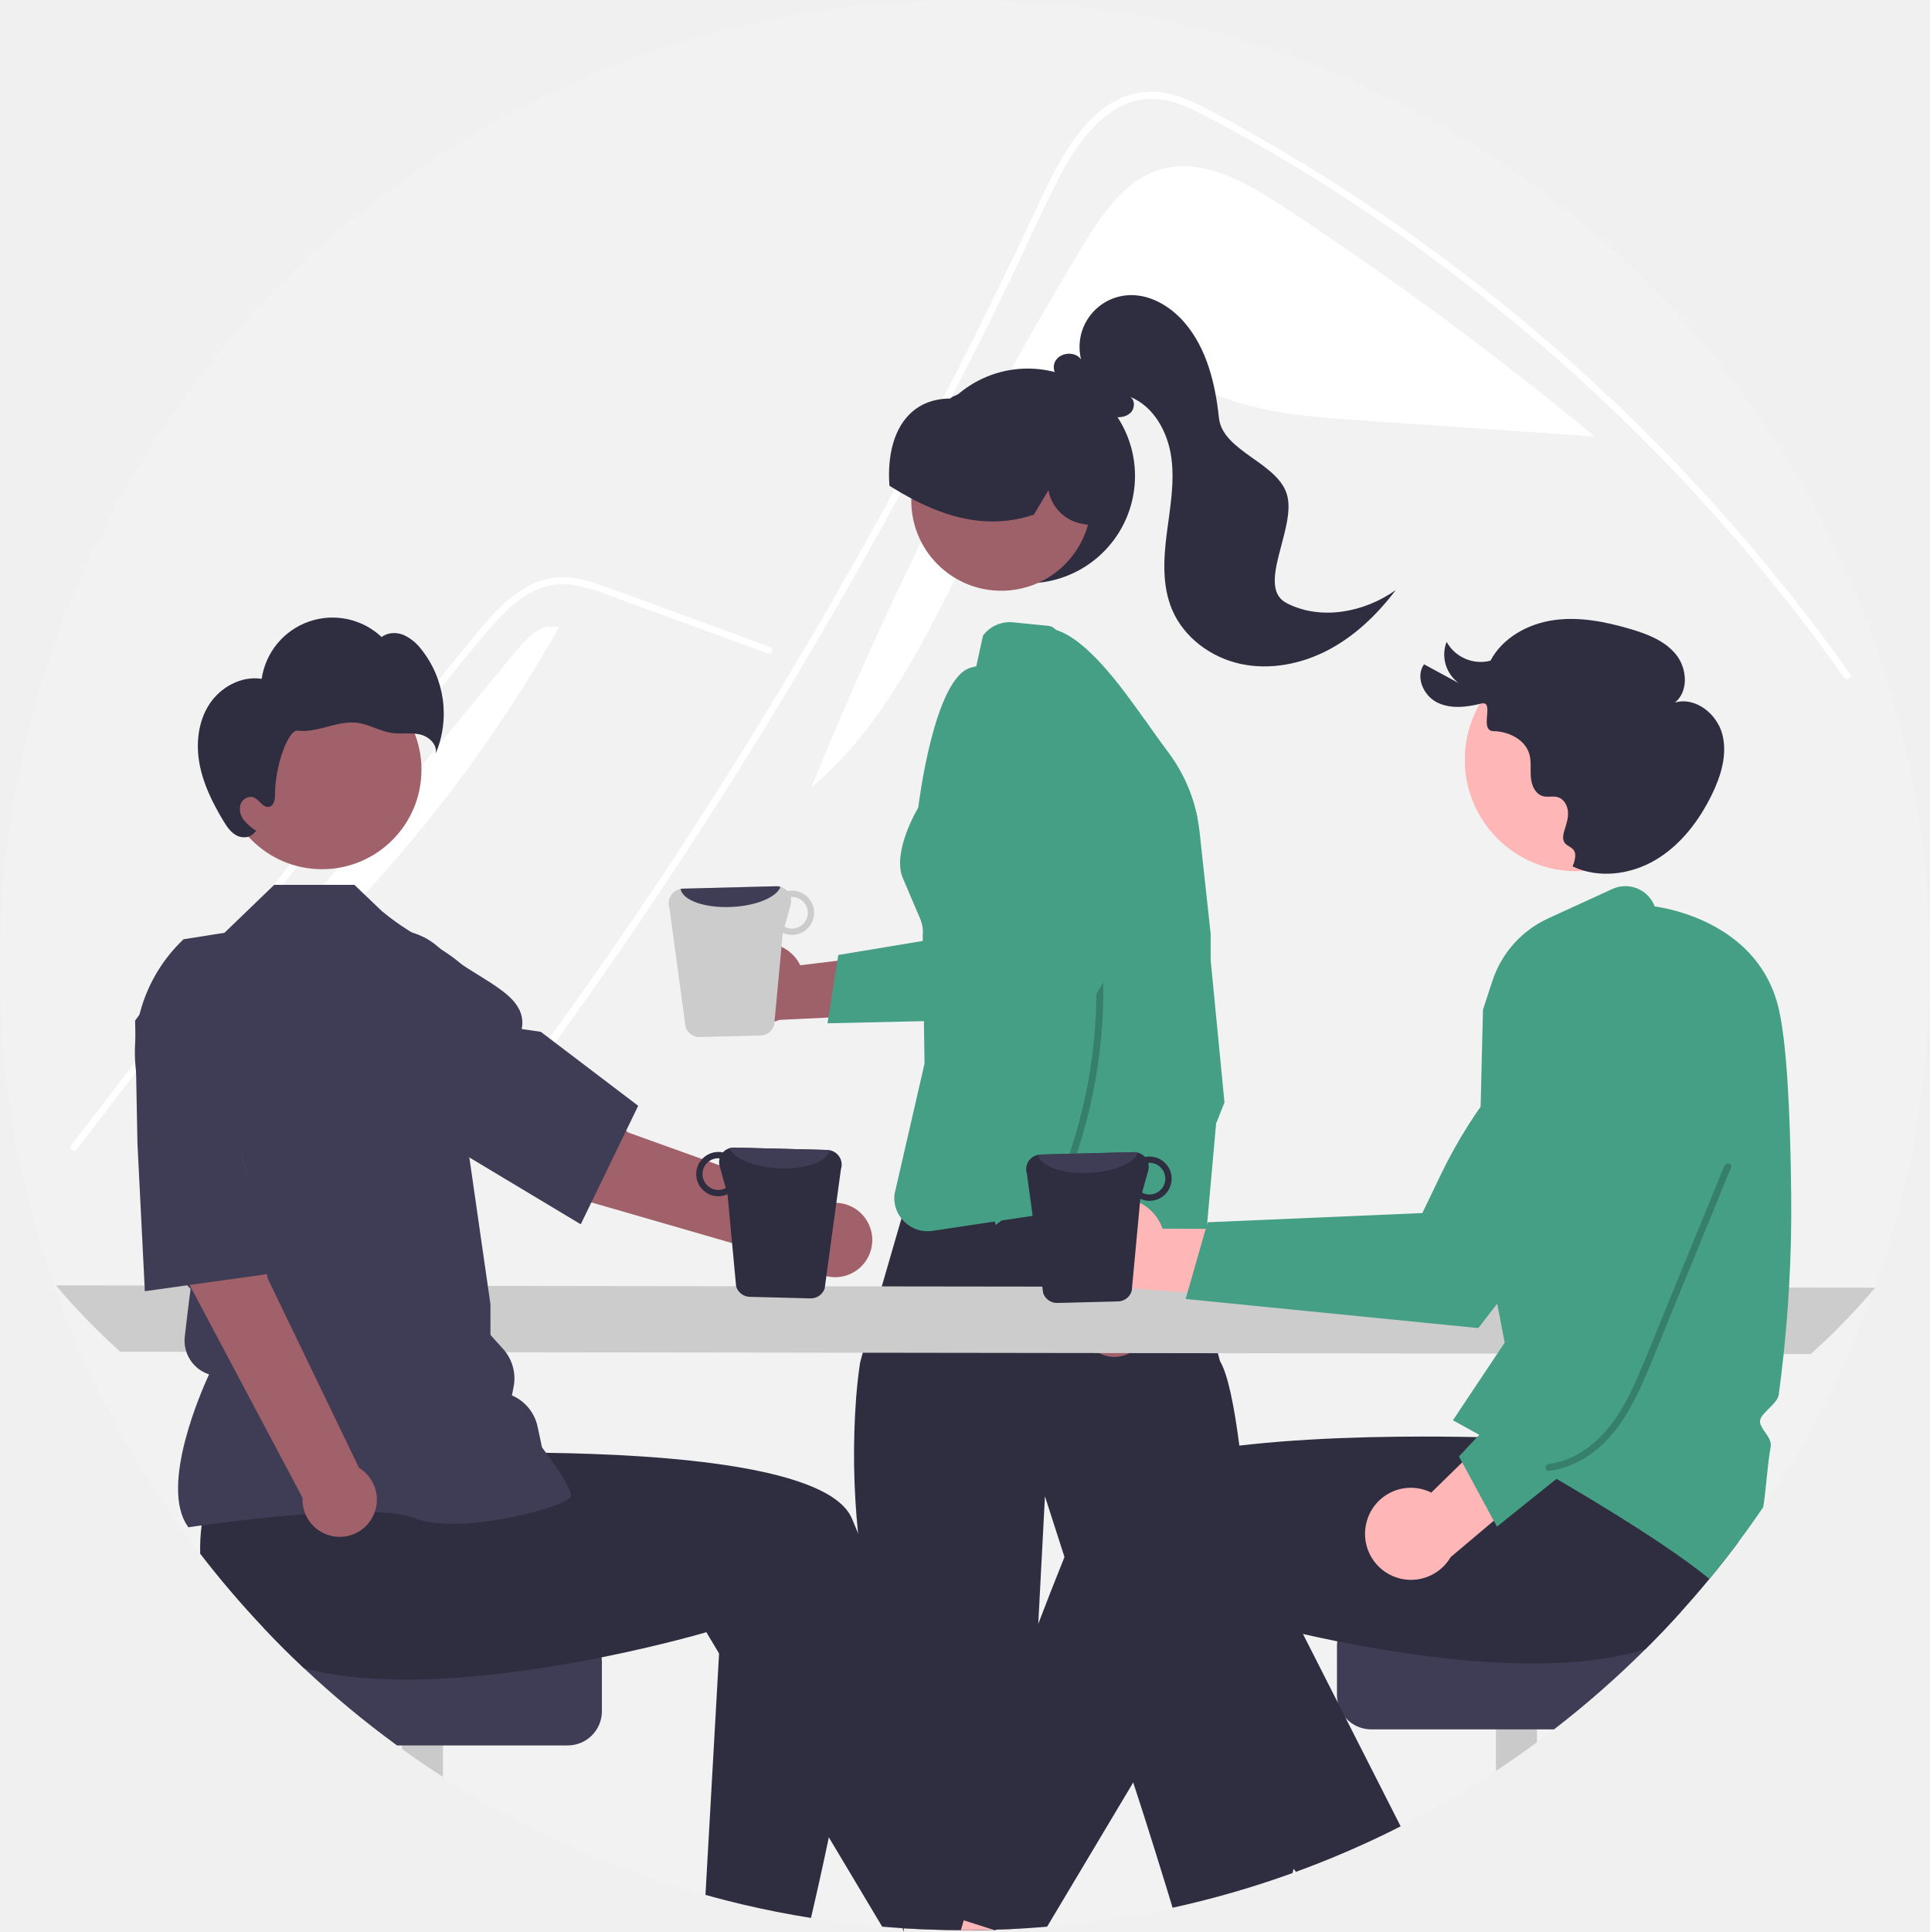
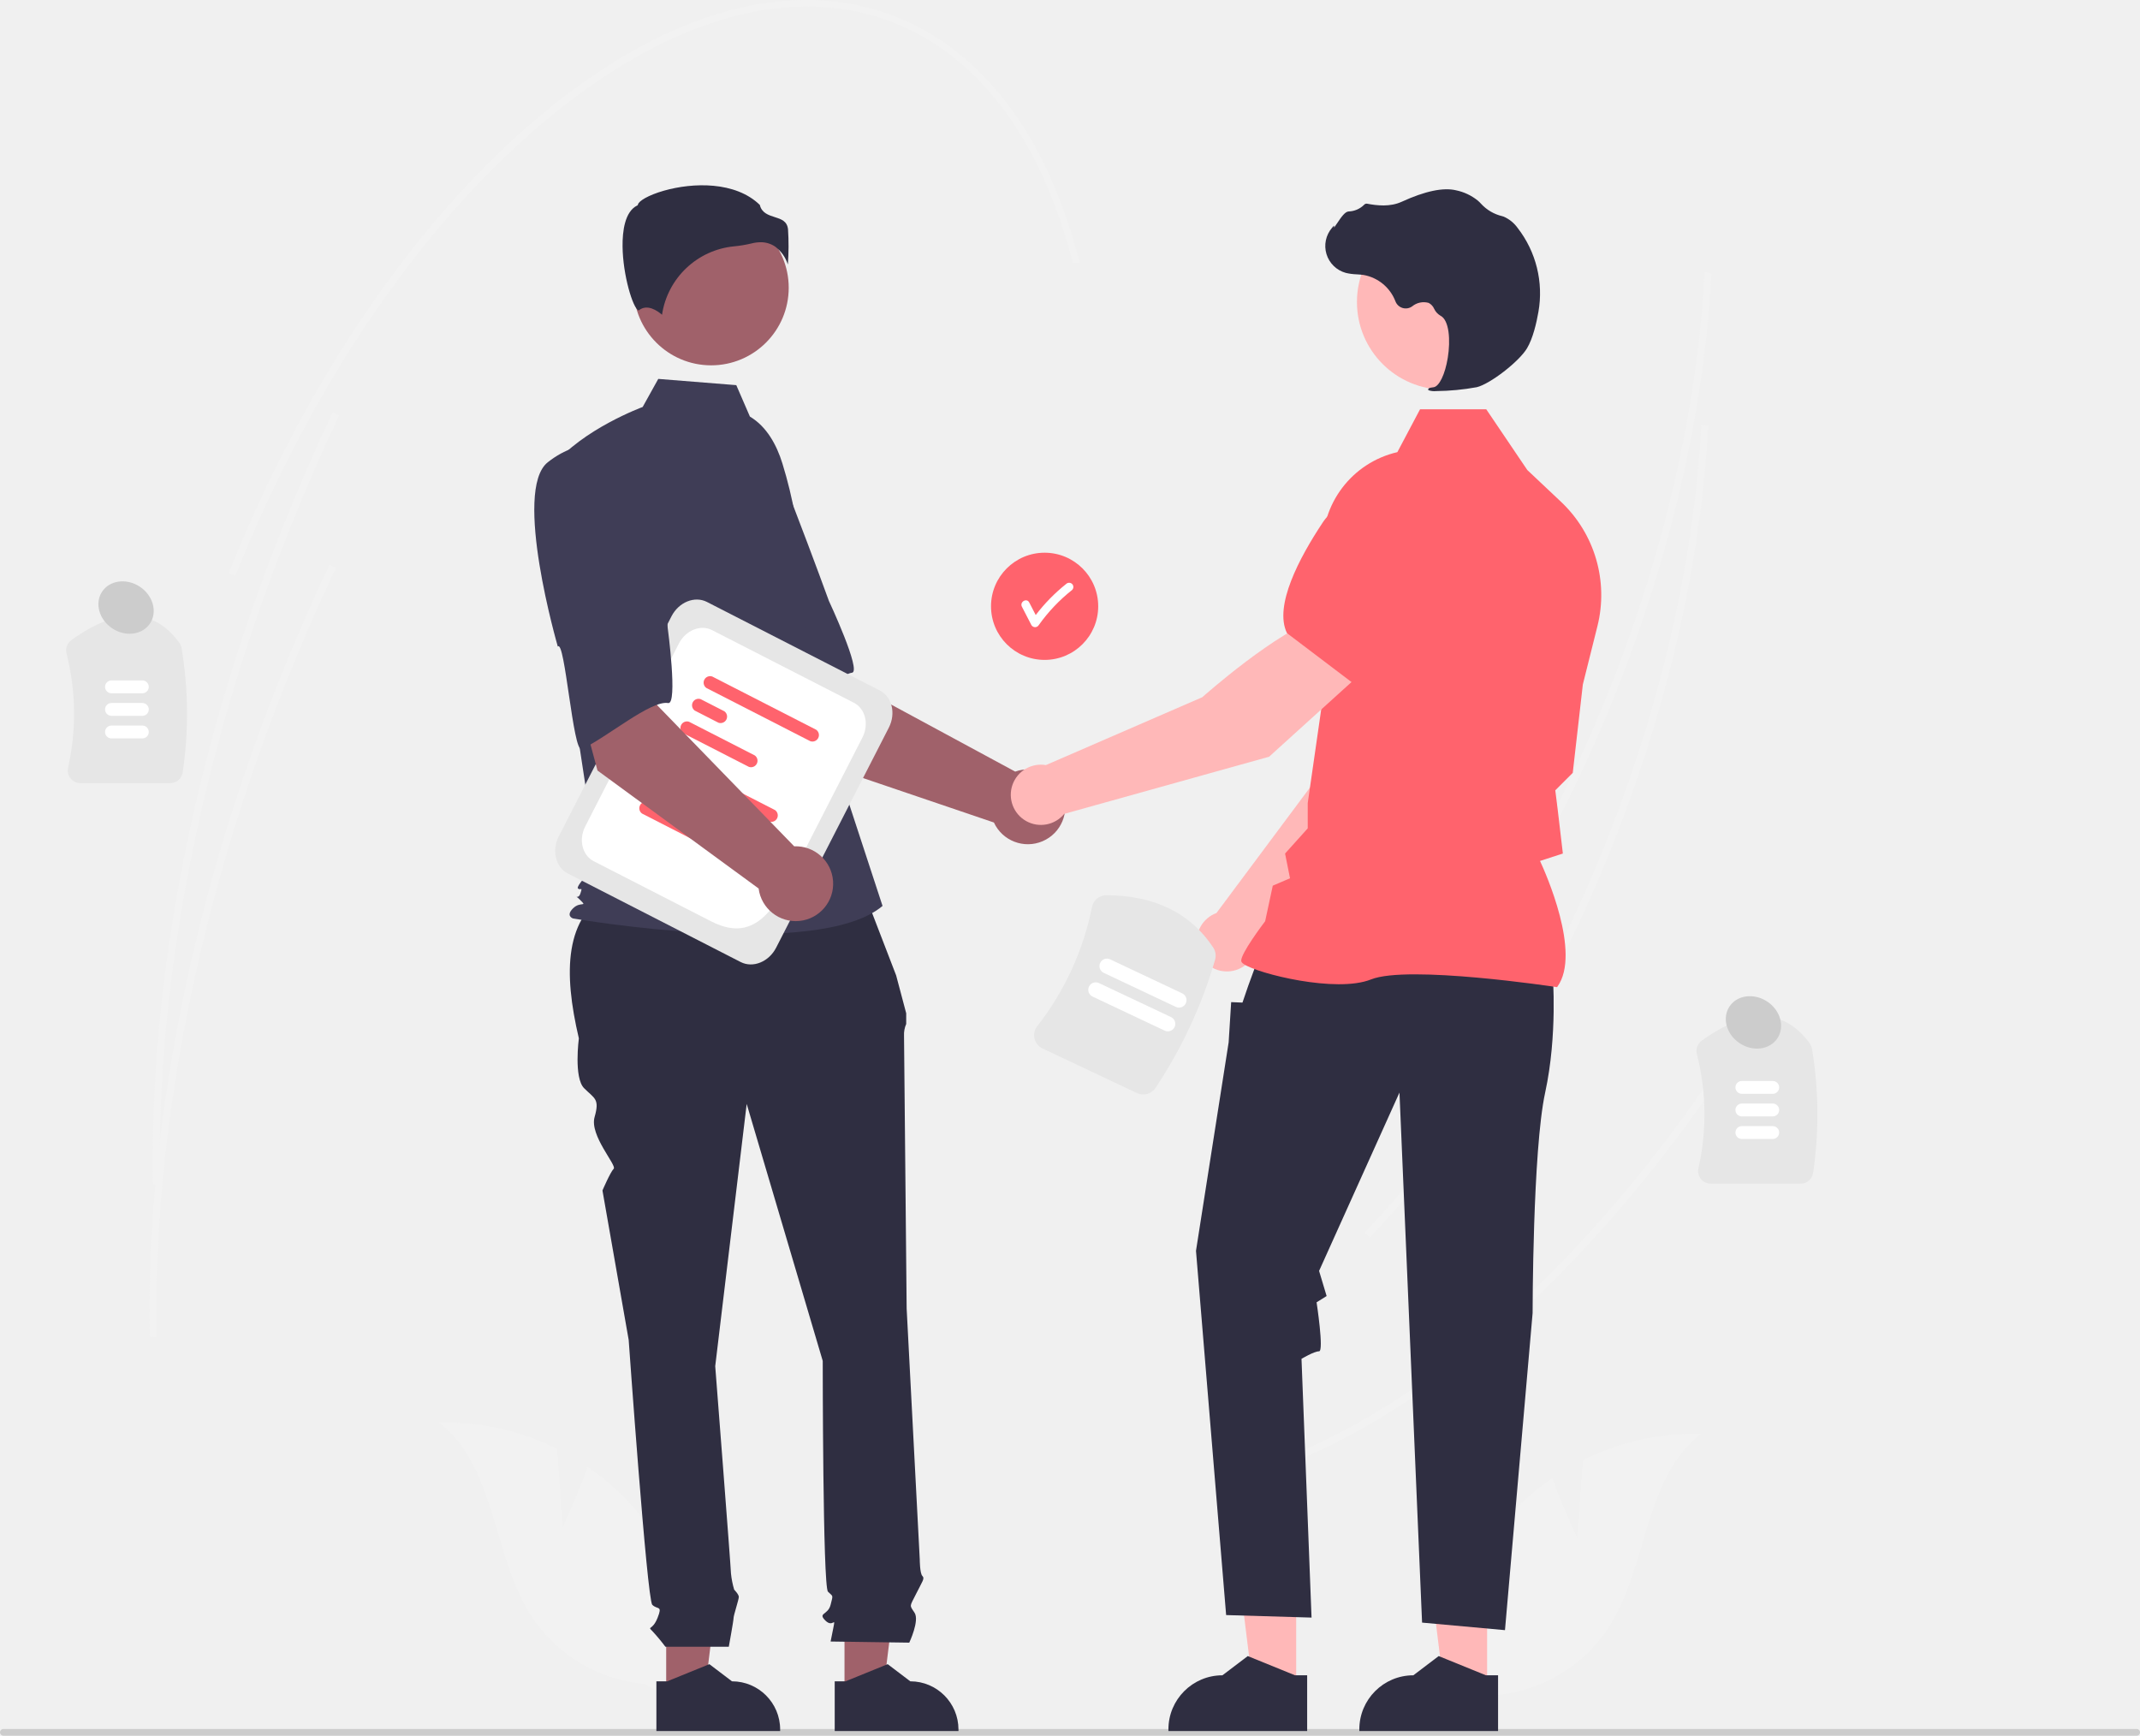
- <svg xmlns="http://www.w3.org/2000/svg" data-name="Layer 1" width="842" height="842.8" viewBox="0 0 842 842.8">
-   <path d="M1021,449.6a420.098,420.098,0,0,1-24.1,140.73c-.07.21-.14.4-.22.61v.01a419.102,419.102,0,0,1-48.3,95.08q-5.22,7.71-10.81,15.17-6.15,8.25-12.69,16.17-6.03,7.305-12.38,14.33-7.545,8.37-15.54,16.31a421.17,421.17,0,0,1-39.88,35q-3.69,2.865-7.46,5.63-8.775,6.48-17.9,12.5A417.418,417.418,0,0,1,790.15,825.3c-2.47,1.26-4.96,2.5-7.46,3.7q-14.505,7.005-29.6,12.89c-2.87,1.13-5.75,2.22-8.66,3.27-.49.19-.98.37-1.48.54a418.308,418.308,0,0,1-107.06,23.38q-3.81.345-7.63.58-4.05.285-8.11.46c-2.14.11-4.27.19-6.42.25-.44.02-.89.04-1.33.04q-4.335.135-8.7.17c-1.23.01-2.46.02-3.7.02-.58,0-1.16,0-1.74-.01q-12.585-.045-24.98-.82c-.17-.01-.34-.03-.51-.03-2.96-.2-5.91-.41-8.85-.67q-15.705-1.32-31.07-3.8-3.54-.555-7.06-1.2-15.285-2.7-30.17-6.51-4.425-1.125-8.8-2.35a418.627,418.627,0,0,1-114.54-51.46q-9.12-5.865-17.9-12.2c-.72-.5-1.43-1.02-2.14-1.54a422.135,422.135,0,0,1-40.59-33.67q-9.105-8.55-17.68-17.64A419.389,419.389,0,0,1,179,449.6c0-232.51,188.49-421,421-421S1021,217.09,1021,449.6Z" transform="translate(-179 -28.60001)" fill="#f2f2f2" />
-   <path d="M651.36,135.928c8.429-13.941,18.418-28.827,34.061-33.379,18.115-5.272,36.724,5.201,52.509,15.535a1530.116,1530.116,0,0,1,136.171,100.329l-.048.541q-50.806-3.504-101.613-7.007c-24.472-1.688-49.784-3.608-71.411-15.185-8.206-4.393-16.206-10.261-25.505-10.67-11.553-.508-21.627,7.561-29.544,15.991-46.83,49.867-60.381,126.126-112.919,169.938A1667.327,1667.327,0,0,1,651.36,135.928Z" transform="translate(-179 -28.60001)" fill="#fff" />
-   <path d="M363.505,558.892c5.179-6.539,7.295-8.071,12.403-14.67q62.39-80.692,117.283-166.835Q530.476,318.882,564.064,258.13q15.99-28.882,31.104-58.218Q606.896,177.166,618.1,154.148c2.136-4.383,4.212-8.786,6.277-13.199,4.867-10.378,9.643-20.806,14.771-31.044,5.844-11.668,12.957-23.9,23.688-31.739a32.319,32.319,0,0,1,16.837-6.479c8.736-.564,16.796,3.043,24.373,6.983,55.437,28.907,107.337,65.15,154.28,106.39A803.198,803.198,0,0,1,983.67,324.197c1.108,1.582,3.728.071,2.609-1.521q-6.605-9.34-13.471-18.479A805.459,805.459,0,0,0,842.276,167.418a810.7,810.7,0,0,0-75.659-55.548Q746.561,98.872,725.75,87.094c-6.993-3.96-14.016-7.869-21.159-11.537-7.003-3.597-14.439-6.831-22.439-6.952-27.225-.423-41.321,30.409-51.004,51.155q-4.564,9.794-9.239,19.527Q604.241,176.239,585.213,212.517q-11.743,22.398-24.001,44.535-38.147,68.933-81.09,135.076c-37.925,58.409-75.548,110.007-118.753,164.628C360.18,558.268,362.306,560.424,363.505,558.892Z" transform="translate(-179 -28.60001)" fill="#fff" />
-   <path d="M514.185,313.716,473.623,298.88l-20.139-7.366c-6.559-2.399-13.102-5.13-19.883-6.848-5.995-1.519-12.086-1.767-17.996.229a41.477,41.477,0,0,0-14.037,8.701,113.91,113.91,0,0,0-11.513,12.295c-4.385,5.269-8.705,10.594-13.044,15.901q-26.863,32.853-53.376,65.991-26.512,33.138-52.669,66.557-26.221,33.501-52.081,67.282-3.168,4.138-6.33,8.281c-1.165,1.526-3.791.022-2.61-1.526q26.051-34.121,52.465-67.962,26.479-33.922,53.324-67.557,26.845-33.634,54.052-66.976,6.778-8.307,13.579-16.595c3.824-4.661,7.606-9.372,11.8-13.71,7.7-7.963,17.319-15,28.834-15.191,6.77-.112,13.322,2.036,19.612,4.312,6.781,2.453,13.546,4.952,20.318,7.429L504.777,307.066l10.211,3.735c1.812.663,1.029,3.585-.804,2.915Z" transform="translate(-179 -28.60001)" fill="#fff" />
-   <path d="M403.096,313.864c3.993-4.86,8.31-9.949,14.282-11.923l5.576.22A632.461,632.461,0,0,1,254.498,494.745Q328.797,404.305,403.096,313.864Z" transform="translate(-179 -28.60001)" fill="#fff" />
-   <path d="M674.243,236.212A46.82,46.82,0,1,1,593.713,203.738q.112-.112.225-.225c.375-.393.749-.787,1.142-1.161a.018.018,0,0,0,.019-.019c.487-.449.974-.899,1.48-1.33a46.807,46.807,0,0,1,77.664,35.208Z" transform="translate(-179 -28.60001)" fill="#2f2e41" />
-   <circle cx="615.888" cy="247.045" r="39.26" transform="translate(-173.2978 479.2563) rotate(-45)" fill="#9e616a" />
-   <path d="M643.94,209.29a44.272,44.272,0,0,0-46.23-8.96q-.345.135-.69.3c-.01,0-.01.01-.02.01-.75.31-1.51.63-2.24.98l-.45.22v.06c-.08.06-.17.13-.26.19a1.535,1.535,0,0,1-.65.36c-7.55.1-13.7,2.66-18.26,7.61-6.09,6.6-8.95,17.27-8.07,30.05l.02.39.34.22c3.22,2.01,6.27,3.78,9.21,5.33,1.74.93,3.43,1.78,5.11,2.56.2.09.4.19.6.28,17,7.85,32.55,9.27,47.49,4.3l.28-.09,6.35-10.64a18.136,18.136,0,0,0,14.6,14.63l2.64.47,3.87.68.16-.73C661.58,240.21,656.03,220.84,643.94,209.29Z" transform="translate(-179 -28.60001)" fill="#2f2e41" />
-   <path d="M740.387,291.691c-13.36-6.896,3.822-31.923.37-46.556-3.453-14.633-28.317-19.339-29.901-34.291S705.546,180.472,695.68,169.127c-6.304-7.249-15.594-12.601-25.158-11.693a22.621,22.621,0,0,0-19.825,27.932c-2.723-3.858-9.77-3.022-11.515,1.367-1.551,3.902,1.875,8.628,5.907,8.973,5.276,6.515,11.317,13.43,19.582,14.744,2.663.423,5.655.113,7.6-1.754s2.096-5.601-.211-6.996c10.387,4.126,16.476,15.356,18.018,26.426,1.541,11.07-.591,22.27-1.996,33.357s-2.01,22.751,2.337,33.048c5.136,12.165,16.962,20.884,29.868,23.68s26.65.063,38.332-6.094C770.3,305.96,780.042,296.56,788,286.022,774.292,295.756,755.327,299.403,740.387,291.691Z" transform="translate(-179 -28.60001)" fill="#2f2e41" />
-   <polygon points="409.593 428.003 382.475 613.181 530.504 602.024 486.197 419.853 409.593 428.003" fill="#ffb8b8" />
-   <path d="M743.45,843.81a17.824,17.824,0,0,1-.5,1.89,414.801,414.801,0,0,1-52.3,15.11c-3.74-12.3-10.91-35.59-17.19-54.64-5.13-15.55-9.66-28.27-11.24-29.86-4.39-4.37,0-10.2,0-10.2l-18.75-58.29-8.52-26.48-2.92,55.63-4.24,80.58-.12,2.26s-5.84,17.49-2.92,20.41-2.92,14.59-2.92,14.59l-1.68,15.31c-2.14.11-4.27.19-6.42.25L613,870.6l-.6-.19q-4.335.135-8.7.17c-1.23.01-2.46.02-3.7.02-.58,0-1.16,0-1.74-.01q-12.585-.045-24.98-.82l-5.13-41.75-5.3-43.14s5.83-11.65,0-17.48c-3.51-3.51-1.75-8.61.22-12.11-1.22-5.41-2.89-13.73-5.14-26.05-.08-.41-.15-.83-.23-1.25q-1.065-5.865-1.91-11.5c-1-6.61-1.78-12.96-2.38-19.04a334.226,334.226,0,0,1-.84-59.27c.56-7.02,1.26-12.16,1.72-15.13.04-.28.47-1.85,1.17-4.33,1.1-3.97,2.91-10.27,4.94-17.32,1.08-3.74,2.22-7.69,3.35-11.62,1.97-6.81,3.93-13.56,5.51-19.02v-.03c1.39-4.79,2.5-8.57,3.08-10.55.28-.97.43-1.5.43-1.5s.31-.07.9-.2c1.83-.42,6.35-1.43,12.61-2.78,6.53-1.38,14.94-3.13,24.18-4.91,7.91-1.52,16.43-3.07,24.9-4.46,3.04-.49,6.08-.97,9.08-1.42,18.53-2.76,35.54-4.33,43.6-2.54a15.016,15.016,0,0,1,1.65.45,8.207,8.207,0,0,1,1.57.71c.25.15,2.67,9.59,5.76,21.89.03.12.06.25.09.37.93,3.72,1.92,7.68,2.93,11.73,1.03,4.13,2.07,8.34,3.09,12.44,3.03,12.18,5.83,23.45,7.27,28.97.55,2.14.91,3.41.99,3.55,3.38,5.63,6.14,19.43,8.38,36.74,2,15.45,3.59,33.7,4.82,51.43.61,8.77,1.13,17.42,1.57,25.54,1.49,27.32,2.09,48.65,2.09,48.65s2.23,17.78,6.66,26.17a12.757,12.757,0,0,0,2.07,2.97c2.95,2.95,3.29,5.51,2.9,7.33a6.057,6.057,0,0,1-1.04,2.38,3.943,3.943,0,0,1-.39.49,11.349,11.349,0,0,0,2.92,10.2C744.2,837.23,743.97,841.31,743.45,843.81Z" transform="translate(-179 -28.60001)" fill="#2f2e41" />
-   <path d="M694.96,397.21q-.255-1.89-.54-3.81c-.11-.82-.24-1.64-.36-2.45-1.27-8.18,4.02-15.18-2.83-20.84a14.54,14.54,0,0,1-3.83-4.78l-1.57-3.16-2.89-5.86-6.32-12.74-1.09-2.19a14.04,14.04,0,0,0-1.06-1.79,14.447,14.447,0,0,0-4.51-4.22l-15.7-9.36a14.488,14.488,0,0,1-5.62-6.09l-.39-.8c-1.73-3.55-4.83-12.04-8.5-15.73l-.01-.01a5.38,5.38,0,0,0-3.08-1.75L621.03,300.08a14.494,14.494,0,0,0-13.11,5.79l-.43,1.95-2.51,11.43-.14.03c-.74.17-1.48.34-2.21.55-16.21,4.43-22.97,61.1-22.97,61.1s-11.35,18.73-6.89,30.32l7.96,18.69a2.253,2.253,0,0,1,.14.44,14.39,14.39,0,0,1,.74,6.35l.01.73.02,1.61.06,4.13.19,13.7.24,17.15.21,14.61.07,3.89L569.3,549.6a14.351,14.351,0,0,0,3.03,10.57l.01.01a13.429,13.429,0,0,0,.92,1.06l.01.01c.31.32.63.61.96.9a14.382,14.382,0,0,0,11.66,3.39l1.75-.27h.01l25.4-3.81h.02l2.94-.44h.02l28.43-4.27h.02l4.87-.74c.39-.05.77-.1,1.16-.13l26.03-1.79a14.668,14.668,0,0,0,1.78-.23h.01a14.54,14.54,0,0,0,10.47-8.37,12.885,12.885,0,0,0,.89-2.67,15.044,15.044,0,0,0,.37-3.03l.29-24.52.99-79.24a14.264,14.264,0,0,1,2.18-7.47C697.13,422.8,696.72,410.46,694.96,397.21Z" transform="translate(-179 -28.60001)" fill="#449f85" />
-   <path d="M651.317,608.843a14.049,14.049,0,0,1,13.786-16.553l16.24-47.209,15.834,20.551-17.849,41.68a14.125,14.125,0,0,1-28.011,1.531Z" transform="translate(-179 -28.60001)" fill="#9e616a" />
-   <path d="M713.28,509.52l-3.65,9.2-5.1,56.91a16.048,16.048,0,0,0-4.49,1.89,15.759,15.759,0,0,0-6.65,18.42l1.5,4.5-11.15-3.43-18.33-5.63L643.8,584.74,647.46,572.87a17.617,17.617,0,0,0-2.98-16.12,17.439,17.439,0,0,0-1.41-1.59l1.37-10.25.81-6.09-9.89,7.51-19.34,14.69h-.01l-2.56,1.95s-.14-.52-.4-1.51c-.49-1.91-1.41-5.57-2.59-10.67a648.089,648.089,0,0,1-12.89-77.09c-.6-5.84-1.12-11.82-1.54-17.89-.43-6.25-.75-12.59-.92-18.97-1.44-51.93,6.54-106.37,39.89-134.21a15.911,15.911,0,0,1,4.75.76c13.5,4.15,28.31,24.43,38.55,38.94,2.42,3.43,4.58,6.53,6.41,9.02l4.43,6.03a70.566,70.566,0,0,1,12.27,27.71q.645,3.18,1.01,6.44l4.84,44.52v11.47Z" transform="translate(-179 -28.60001)" fill="#449f85" />
-   <path d="M203.39,589.327a289.005,289.005,0,0,0,28.12,28.95l737.58,1a289.004,289.004,0,0,0,28.12-28.95Z" transform="translate(-179 -28.60001)" fill="#ccc" />
-   <path d="M603.7,870.58c-1.23.01-2.46.02-3.7.02-.58,0-1.16,0-1.74-.01q-12.585-.045-24.98-.82l.2,1.63-.71-1.66-15.85-36.9,11.23-4.82,20.6-8.85L595,840.66l5.98,20.58,1.78,6.1Z" transform="translate(-179 -28.60001)" fill="#ffb6b6" />
-   <path d="M530.27,827.74l-4.48,36.33q-15.285-2.7-30.17-6.51V827.75Z" transform="translate(-179 -28.60001)" fill="#ffb6b6" />
-   <path d="M372.28,760.78v42.97q-9.12-5.865-17.9-12.2V760.78Z" transform="translate(-179 -28.60001)" fill="#cacaca" />
-   <path d="M441.63,753.62v21.47a14.924,14.924,0,0,1-14.91,14.92H352.24a422.135,422.135,0,0,1-40.59-33.67q-9.105-8.55-17.68-17.64H426.72a14.93,14.93,0,0,1,14.91,14.92Z" transform="translate(-179 -28.60001)" fill="#3f3d56" />
-   <path d="M616.18,869.59l-2.45.78L613,870.6l-.6-.19q-4.335.135-8.7.17c-1.23.01-2.46.02-3.7.02-.58,0-1.16,0-1.74-.01q-12.585-.045-24.98-.82l.2,1.63-.71-1.66c-2.96-.2-5.91-.41-8.85-.67L540.65,830.1l-47.89-80.19-5.55-9.29s-18.93,5.6-45.72,10.97c-20.19,4.06-44.84,7.97-69.21,9.25-6.01.32-12,.48-17.9.43-15.25-.1-29.9-1.53-42.73-4.93q-9.105-8.55-17.68-17.64a421.224,421.224,0,0,1-27.62-32.33,78.015,78.015,0,0,1,.63-12.34c.09-.68.18-1.37.29-2.07L270,645.6l20.28-2.68,30.86-4.08,33.43-4.42,3.68,28.82s26.03-1.32,59.01-.88c52.97.72,123.85,6,133.45,28.66.9,2.13,1.8,4.28,2.7,6.43,18.64,44.65,35.76,92.22,47.39,126.02,2.22,6.44,4.23,12.37,6.02,17.69C612.73,858.73,616.18,869.59,616.18,869.59Z" transform="translate(-179 -28.60001)" fill="#2f2e41" />
-   <path d="M559.48,716.57q-.735,6.36-1.55,12.67c-4.8,37.21-11.41,72.75-17.28,100.86-2.87,13.72-5.57,25.66-7.8,35.17q-3.54-.555-7.06-1.2-15.285-2.7-30.17-6.51-4.425-1.125-8.8-2.35l5.94-105.3,1.96-34.83,61.07,1.41Z" transform="translate(-179 -28.60001)" fill="#2f2e41" />
-   <path d="M657.675,553.699A19.952,19.952,0,0,1,686.261,564.6l70.903.084-20.32,30.735-64.215-4.792a20.06,20.06,0,0,1-14.953-36.928Z" transform="translate(-179 -28.60001)" fill="#ffb6b6" />
-   <path d="M696.331,595.264,824.028,607.95l.337-.431c.644-.823,64.566-82.646,75.305-102.124a58.891,58.891,0,0,0,6.82-38.571l-.073-.324-.254-.215a29.885,29.885,0,0,0-37.369-.819,211.683,211.683,0,0,0-61.088,75.483l-8.08,16.821-93.71,4.02Z" transform="translate(-179 -28.60001)" fill="#449f85" />
-   <path d="M647.08,825.84l-18.82,43.82q-4.05.285-8.11.46c-2.14.11-4.27.19-6.42.25L613,870.6l-.6-.19q-4.335.135-8.7.17c-1.23.01-2.46.02-3.7.02-.58,0-1.16,0-1.74-.01l1.25-4.28,1.47-5.07,5.84-20.08,8.43-28.99,12.54,5.38Z" transform="translate(-179 -28.60001)" fill="#ffb6b6" />
-   <path d="M782.69,829q-14.505,7.005-29.6,12.89l-9.84-16.55,31.72-13.93Z" transform="translate(-179 -28.60001)" fill="#ffb6b6" />
-   <path d="M849.62,753.78v34.86q-8.775,6.48-17.9,12.5V753.78Z" transform="translate(-179 -28.60001)" fill="#cacaca" />
-   <path d="M912.5,731.7q-7.545,8.37-15.54,16.31a421.17,421.17,0,0,1-39.88,35h-79.8a14.879,14.879,0,0,1-11.19-5.07l-.01-.03a14.727,14.727,0,0,1-3.36-6.6l-.01-.02a15.302,15.302,0,0,1-.34-3.2V746.62a14.93,14.93,0,0,1,14.91-14.92Z" transform="translate(-179 -28.60001)" fill="#3f3d56" />
-   <path d="M945.38,647.9l-8.65,37.06a77.902,77.902,0,0,1,.84,16.24q-6.15,8.25-12.69,16.17-6.03,7.305-12.38,14.33-7.545,8.37-15.54,16.31c-13.88,4.36-30.24,6.14-47.34,6.26-5.9.05-11.89-.11-17.9-.43-24.37-1.28-49.02-5.19-69.21-9.25-5.34-1.06-10.36-2.14-14.98-3.19-8.75-1.97-16.07-3.81-21.37-5.21-5.97-1.56-9.37-2.57-9.37-2.57l-22.71,38.03-20.62,34.52-37.57,62.91q-3.81.345-7.63.58-4.05.285-8.11.46c-2.14.11-4.27.19-6.42.25L613,870.6l-.6-.19-9.64-3.07-3.25-1.03-11.69-3.72s2.61-8.22,7.18-21.93c1.68-5.03,3.62-10.81,5.8-17.19,7.87-23.06,18.78-54.03,31.23-86.5,3.69-9.64,7.51-19.42,11.44-29.15,3.22-7.99,6.5-15.95,9.82-23.8,5.77-13.61,33.65-20.95,66.48-24.8,1.67-.19,3.35-.38,5.04-.56,16.73-1.76,34.48-2.67,51.08-3.09,8.31-.21,16.33-.29,23.79-.3q3.615,0,7.03.02h.01c6.15.03,11.81.12,16.79.22.97.02,1.91.05,2.83.07h.01c.62.01,1.23.03,1.83.04,10.89.28,17.57.62,17.57.62l2.59-20.32.53-4.1.5-3.9v-.01l.06-.49.41-.01,7.2-.14,60.52-1.18,33.06-.65Z" transform="translate(-179 -28.60001)" fill="#2f2e41" />
-   <path d="M790.15,825.3c-2.47,1.26-4.96,2.5-7.46,3.7q-14.505,7.005-29.6,12.89c-2.87,1.13-5.75,2.22-8.66,3.27-.32-.45-.65-.9-.98-1.35-13.88-19.05-31.52-44.19-49.37-72.16-7.47-11.7-14.98-23.9-22.27-36.36l52.78-24.64,5.92-2.76,17.02,33.51,15.18,29.89,3.38,6.65Z" transform="translate(-179 -28.60001)" fill="#2f2e41" />
-   <circle cx="687.762" cy="331.426" r="48.625" fill="#ffb6b6" />
-   <path d="M865.153,406.54c11.369,5.455,25.362,3.607,36.216-2.811s18.842-16.884,24.424-28.191c4.088-8.281,7.058-17.764,4.691-26.69s-11.812-16.406-20.66-13.762c6.062-4.881,5.355-14.947.457-20.995s-12.627-8.956-20.095-11.148c-10.838-3.181-22.226-5.426-33.404-3.799s-22.182,7.679-27.442,17.675a17.039,17.039,0,0,1-19.144-8.221,15.437,15.437,0,0,0,5.307,18.009l-15.138-8.213c-3.859,5.349-.352,13.508,5.506,16.538s12.94,2.222,19.334.603-1.15,11.884,5.445,12.014,13.728,3.581,15.616,9.901c.989,3.31.413,6.865.704,10.307s1.941,7.261,5.277,8.158c2.108.567,4.414-.184,6.504.445,2.591.78,4.171,3.552,4.399,6.248s-.618,5.355-1.452,7.929c-3.3,10.172,7.29,4.47,3.99,14.642Z" transform="translate(-179 -28.60001)" fill="#2f2e41" />
-   <path d="M960.56,550.17c-.4-40.16-2.22-67.53-5.4-81.36-8.54-37.18-47.99-43.96-54.17-44.8a13.645,13.645,0,0,0-18.45-7.61l-28.03,12.84a45.664,45.664,0,0,0-24.27,27.1l-4.16,12.7-2.09,85.23,6.9,35.85.01.02,4.65,24.15-3.2,4.8-18.27,27.4-.31.48-.01.01-.8,1.19c1.11.61,2.21,1.21,3.29,1.81q4.2,2.31,8.19,4.53c.64.36,1.27.71,1.9,1.07h.01c.4.22.8.44,1.19.66Q842.51,664.61,854.79,671.75c1.14.66,2.27,1.32,3.38,1.97,37.8,22.11,56.96,35.65,66.71,43.65q6.54-7.92,12.69-16.17,5.58-7.455,10.81-15.17c.61-4.02,1.02-8.04,1.42-11.98.48-4.74.98-9.65,1.82-14.48.37-2.14-1.05-4.17-2.42-6.13-1.27-1.83-2.47-3.55-2.22-5.17.26-1.67,2.1-3.49,3.89-5.26,1.95-1.94,3.97-3.94,4.26-6.05q1.2-8.82,2.13-17.7,1.53-14.445,2.35-28.98Q960.765,570.21,960.56,550.17Z" transform="translate(-179 -28.60001)" fill="#449f85" />
-   <path d="M775.462,691.93a19.952,19.952,0,0,1,28.05-12.213L854.227,630.166l6.987,36.176-49.231,41.508a20.06,20.06,0,0,1-36.522-15.92Z" transform="translate(-179 -28.60001)" fill="#ffb6b6" />
-   <path d="M832.163,694.578l100.109-80.286-.061-.543c-.116-1.039-11.699-104.222-17.654-125.652a58.89,58.89,0,0,0-22.116-32.328l-.279-.18-.332.024a29.885,29.885,0,0,0-27.271,25.561,211.683,211.683,0,0,0,9.171,96.671l5.997,17.671-64.138,68.441Z" transform="translate(-179 -28.60001)" fill="#449f85" />
-   <circle cx="140.514" cy="335.79" r="43.388" fill="#a0616a" />
-   <path d="M261.221,694.864l-.237-.332c-12.639-17.695,6.37-60.216,9.237-66.38h0a15.475,15.475,0,0,1-10.592-16.527l1.236-10.506,1.288-10.305-9.229-9.229-.026-.23-5.311-46.474-7.723-30.868A67.768,67.768,0,0,1,259.099,438.337l17.851-2.834L298.644,414.6h34.984l11.995,11.461c23.583,19.331,29.182,10.933,55.775,47.324l-19.041,50.165L393,597.537l.006,13.39,5.543,6.16a19.17,19.17,0,0,1,4.547,16.582l-.729,3.645h0a19.17,19.17,0,0,1,11.193,13.603l1.947,9.085c1.666,2.198,12.66,16.857,12.66,20.865,0,.602-.444,1.183-1.397,1.828-7.492,5.073-48.904,15.417-67.233,8.082-19.523-7.806-97.132,3.904-97.914,4.024Z" transform="translate(-179 -28.60001)" fill="#3f3d56" />
-   <path d="M239.178,518.859l36.076-7.062c13.342,19.925,20.505,74.407,20.505,74.407l39.886,82.719a16.23,16.23,0,1,1-24.636,13.049l-52.022-98.007Z" transform="translate(-179 -28.60001)" fill="#a0616a" />
-   <path d="M238.976,527.419l-1.026-53.62,16.977-22.713a29.845,29.845,0,0,1,29.379-11.371h0A29.775,29.775,0,0,1,308.125,472.659c-2.882,22.705-9.424,51.118-24.225,57.547l-.15.065,15.34,53.649-56.888,7.947Z" transform="translate(-179 -28.60001)" fill="#3f3d56" />
-   <path d="M453.239,522.681s-43.295-33.841-66.776-38.702l-20.783,30.323,56.207,34.445,109.431,31.641a16.231,16.231,0,1,0,8.347-26.661Z" transform="translate(-179 -28.60001)" fill="#a0616a" />
-   <path d="M377.069,529.481l-45.119-28.99-9.421-26.746a29.845,29.845,0,0,1,6.904-30.737h0a29.775,29.775,0,0,1,40.626-1.453c17.26,15.03,39.503,20.068,36.606,35.943l8.31,1.214,42.493,32.272-25.059,51.686Z" transform="translate(-179 -28.60001)" fill="#3f3d56" />
-   <path d="M270.3,335.881c4.872-7.537,14.015-12.561,22.878-11.149a31.242,31.242,0,0,1,52.347-18.222c2.61-2.076,6.403-2.186,9.5-.951a20.032,20.032,0,0,1,7.718,6.195,44.957,44.957,0,0,1,6.291,45.736c1.083-3.938-2.863-7.642-6.851-8.526-3.987-.884-8.169-.048-12.213-.623-5.182-.737-9.841-3.744-15.031-4.42-4.362-.569-8.749.55-13.003,1.671-4.254,1.121-8.629,2.264-12.998,1.745-4.369-.519-9.996,16.037-9.92,27.698.014,2.21-.441,5.047-2.6,5.516-2.659.577-4.201-3.093-6.732-4.093-2.255-.891-4.959.76-5.744,3.055a7.635,7.635,0,0,0,1.458,6.837,22.562,22.562,0,0,0,5.47,4.745l-1.043.867c-1.734,2.291-5.331,2.39-7.831.973-2.499-1.417-4.142-3.939-5.622-6.402-4.624-7.691-8.681-15.887-10.313-24.712S265.428,343.419,270.3,335.881Z" transform="translate(-179 -28.60001)" fill="#2f2e41" />
-   <path d="M651.335,408.797a220.462,220.462,0,0,1,6.042,56.014,223.7,223.7,0,0,1-8.207,55.75A217.798,217.798,0,0,1,638.363,550.579c-.78,1.748,1.805,3.276,2.59,1.514a223.545,223.545,0,0,0,16.453-54.936,227.007,227.007,0,0,0,2.079-57.335,222.954,222.954,0,0,0-5.257-31.822c-.452-1.876-3.346-1.082-2.893.798Z" transform="translate(-179 -28.60001)" opacity="0.2" />
-   <path d="M931.428,537.102,906.35,598.32c-4.036,9.852-7.952,19.765-12.153,29.549-3.782,8.809-8.095,17.657-14.46,24.919-6.425,7.33-15.068,13.28-24.941,14.443-1.894.223-1.917,3.226,0,3,9.019-1.062,17.103-5.546,23.631-11.747,7.06-6.705,12.035-15.246,16.096-24.012,4.527-9.769,8.376-19.871,12.457-29.832l12.822-31.299,14.519-35.442c.731-1.785-2.17-2.563-2.893-.798Z" transform="translate(-179 -28.60001)" opacity="0.2" />
-   <path d="M634.16,592.668a6.416,6.416,0,0,0,6.183,4.331l26.492-.682a6.329,6.329,0,0,0,5.981-4.657l3.749-40.087a9.794,9.794,0,0,0,4.238.871,9.661,9.661,0,1,0-.485-19.317,8.184,8.184,0,0,0-1.736.181,6.548,6.548,0,0,0-4.874-2.103l-40.751,1.052a5.852,5.852,0,0,0-1.005.125,6.365,6.365,0,0,0-4.873,8.265Zm43.173-43.817,2.668-9.553a6.506,6.506,0,0,0,.02-3.375c.129-0.0.244-.062.373-.062a6.91,6.91,0,0,1,.324,13.817A6.505,6.505,0,0,1,677.333,548.851Z" transform="translate(-179 -28.60001)" fill="#2f2e41" />
-   <path d="M631.952,532.382c.868,4.964,10.629,8.454,22.366,7.847,10.793-.497,19.617-4.287,21.234-8.779a6.025,6.025,0,0,0-1.844-.246l-40.751,1.052A5.852,5.852,0,0,0,631.952,532.382Z" transform="translate(-179 -28.60001)" fill="#3f3d56" />
-   <path d="M545.922,538.646a6.365,6.365,0,0,0-4.873-8.265,5.852,5.852,0,0,0-1.005-.125l-40.751-1.052a6.548,6.548,0,0,0-4.874,2.103,8.184,8.184,0,0,0-1.736-.181,9.661,9.661,0,0,0-.485,19.317,9.794,9.794,0,0,0,4.238-.871l3.749,40.087a6.329,6.329,0,0,0,5.981,4.657l26.492.682a6.416,6.416,0,0,0,6.183-4.331ZM492.282,547.679a6.91,6.91,0,0,1,.324-13.817c.129 0.0.244.062.373.062a6.506,6.506,0,0,0,.02,3.375l2.668,9.553A6.505,6.505,0,0,1,492.282,547.679Z" transform="translate(-179 -28.60001)" fill="#2f2e41" />
-   <path d="M541.048,530.382c-.868,4.964-10.629,8.454-22.366,7.847-10.793-.497-19.617-4.287-21.234-8.779a6.025,6.025,0,0,1,1.844-.246l40.751,1.052A5.852,5.852,0,0,1,541.048,530.382Z" transform="translate(-179 -28.60001)" fill="#3f3d56" />
-   <path d="M502.429,443.301a17.294,17.294,0,0,1,25.742,6.374l61.014-7.381-14.253,28.58-55.755,2.628a17.388,17.388,0,0,1-16.748-30.201Z" transform="translate(-179 -28.60001)" fill="#9e616a" />
-   <path d="M701.41,385.09c-1.8,3.53-3.99,7.64-6.45,12.12-8.64,15.79-20.51,36.17-29.65,51.68-7.81,13.23-13.64,22.93-13.8,23.2l-.25.4-53.69,1.21-11.52.26-3.92.09-42.07.95.4-2.5,3.93-24.78.4-2.53,36.85-6.12,13.47-2.23,29.88-4.96,5.19-15.32a183.457,183.457,0,0,1,44.62-71.37c.59-.57,1.19-1.11,1.82-1.62.55-.44,1.11-.86,1.68-1.24,2.42,3.43,4.58,6.53,6.41,9.02l4.43,6.03A70.566,70.566,0,0,1,701.41,385.09Z" transform="translate(-179 -28.60001)" fill="#449f85" />
-   <path d="M478.16,476.668a6.416,6.416,0,0,0,6.183,4.331l26.492-.682a6.329,6.329,0,0,0,5.981-4.657l3.749-40.087a9.794,9.794,0,0,0,4.238.871,9.661,9.661,0,0,0-.485-19.317,8.184,8.184,0,0,0-1.736.181,6.548,6.548,0,0,0-4.874-2.103l-40.751,1.052a5.852,5.852,0,0,0-1.005.125,6.365,6.365,0,0,0-4.873,8.265Zm43.173-43.817,2.668-9.553a6.506,6.506,0,0,0,.02-3.375c.129-0.0.244-.062.373-.062a6.91,6.91,0,0,1,.324,13.817A6.505,6.505,0,0,1,521.333,432.851Z" transform="translate(-179 -28.60001)" fill="#ccc" />
-   <path d="M475.952,416.382c.868,4.964,10.629,8.454,22.366,7.847,10.793-.497,19.617-4.287,21.234-8.779a6.025,6.025,0,0,0-1.844-.246l-40.751,1.052A5.852,5.852,0,0,0,475.952,416.382Z" transform="translate(-179 -28.60001)" fill="#3f3d56" />
+ <svg xmlns="http://www.w3.org/2000/svg" data-name="Layer 1" width="758.67" height="615.326" viewBox="0 0 758.67 615.326">
+   <path d="M826.33,254.42c-3.941,43.423-15.169,89.211-32.778,133.39-21.775,54.633-51.526,102.754-86.037,139.159l-1.915-1.67c34.344-36.231,63.959-84.139,85.643-138.546,19.597-49.167,31.254-100.332,33.724-147.942l2.447.41Q827.027,246.764,826.33,254.42Z" transform="translate(-220.665 -142.3368)" fill="#f2f2f2" />
+   <path d="M842.027,506.615c-48.472,77.116-107.28,132.216-165.59,155.148l-1.18-2.163C733.164,636.826,791.627,582.009,839.878,505.245Z" transform="translate(-220.665 -142.3368)" fill="#f2f2f2" />
+   <path d="M825.154,308.484c-3.941,43.423-15.169,89.211-32.778,133.39C770.601,496.506,740.85,544.627,706.34,581.033l-1.915-1.67c34.344-36.231,63.959-84.139,85.643-138.546,19.597-49.167,31.254-100.332,33.724-147.942l2.447.41Q825.85,300.827,825.154,308.484Z" transform="translate(-220.665 -142.3368)" fill="#f2f2f2" />
+   <path d="M280.991,419.965H249.187a4.501,4.501,0,0,1-3.535-1.703,4.408,4.408,0,0,1-.863-3.746,86.49,86.49,0,0,0-.555-40.536,4.509,4.509,0,0,1,1.75-4.738c16.354-11.762,29.232-11.42,38.279,1.016a4.519,4.519,0,0,1,.791,1.91,141.54,141.54,0,0,1,.396,43.925A4.491,4.491,0,0,1,280.991,419.965Z" transform="translate(-220.665 -142.3368)" fill="#e6e6e6" />
+   <path d="M271.131,388.116H260.19a2.281,2.281,0,0,1,0-4.562h10.941a2.281,2.281,0,0,1,0,4.562Z" transform="translate(-220.665 -142.3368)" fill="#fff" />
+   <path d="M271.131,396.116H260.19a2.281,2.281,0,0,1,0-4.562h10.941a2.281,2.281,0,0,1,0,4.562Z" transform="translate(-220.665 -142.3368)" fill="#fff" />
+   <path d="M271.131,404.116H260.19a2.281,2.281,0,0,1,0-4.562h10.941a2.281,2.281,0,0,1,0,4.562Z" transform="translate(-220.665 -142.3368)" fill="#fff" />
+   <path d="M858.991,561.965H827.187a4.501,4.501,0,0,1-3.535-1.703,4.408,4.408,0,0,1-.863-3.746,86.49,86.49,0,0,0-.555-40.536,4.509,4.509,0,0,1,1.75-4.738c16.354-11.762,29.232-11.42,38.279,1.016a4.519,4.519,0,0,1,.791,1.91,141.54,141.54,0,0,1,.396,43.925A4.491,4.491,0,0,1,858.991,561.965Z" transform="translate(-220.665 -142.3368)" fill="#e6e6e6" />
+   <path d="M849.131,530.116H838.19a2.281,2.281,0,0,1,0-4.562h10.941a2.281,2.281,0,0,1,0,4.562Z" transform="translate(-220.665 -142.3368)" fill="#fff" />
+   <path d="M849.131,538.116H838.19a2.281,2.281,0,0,1,0-4.562h10.941a2.281,2.281,0,0,1,0,4.562Z" transform="translate(-220.665 -142.3368)" fill="#fff" />
+   <path d="M849.131,546.116H838.19a2.281,2.281,0,0,1,0-4.562h10.941a2.281,2.281,0,0,1,0,4.562Z" transform="translate(-220.665 -142.3368)" fill="#fff" />
+   <path d="M979.335,756.473a1.186,1.186,0,0,1-1.19,1.19H221.855a1.19,1.19,0,0,1,0-2.38h756.29A1.187,1.187,0,0,1,979.335,756.473Z" transform="translate(-220.665 -142.3368)" fill="#ccc" />
+   <path d="M420.168,683.613,418.185,656.024a89.244,89.244,0,0,0-41.899-9.396c20.432,15.793,18.795,47.358,32.945,68.96a53.681,53.681,0,0,0,40.028,23.722L466.263,749.092a89.952,89.952,0,0,0-20.944-72.346A86.888,86.888,0,0,0,428.951,662.351C425.234,673.022,420.168,683.613,420.168,683.613Z" transform="translate(-220.665 -142.3368)" fill="#f2f2f2" />
+   <path d="M779.832,687.613l1.984-27.589a89.244,89.244,0,0,1,41.899-9.396c-20.432,15.793-18.795,47.358-32.945,68.96a53.681,53.681,0,0,1-40.028,23.722L733.737,753.092a89.952,89.952,0,0,1,20.944-72.346A86.888,86.888,0,0,1,771.049,666.351C774.766,677.022,779.832,687.613,779.832,687.613Z" transform="translate(-220.665 -142.3368)" fill="#f2f2f2" />
+   <circle cx="370.335" cy="214.942" r="19" fill="#ff636d" />
+   <path d="M600.753,349.361a1.537,1.537,0,0,0-2.121,0,62.934,62.934,0,0,0-10.782,11.013q-1.152-2.23-2.305-4.459c-.887-1.716-3.476-.2-2.59,1.514q1.685,3.261,3.371,6.522a1.518,1.518,0,0,0,2.59,0,60.748,60.748,0,0,1,11.837-12.469A1.509,1.509,0,0,0,600.753,349.361Z" transform="translate(-220.665 -142.3368)" fill="#fff" />
+   <path d="M505.985,411.156,477.333,366.161l33.178-17.768,8.708,34.33,61.355,33.155a13.266,13.266,0,1,1-7.55,18.048Z" transform="translate(-220.665 -142.3368)" fill="#a0616a" />
+   <path d="M456.4,312.193c-9.002,13.218,22.99,61.263,22.99,61.263,1.559-3.359,16.457,34.366,18.952,32.138,7.092-6.334,18.194-23.976,24.365-24.763,3.529-.45-8.185-25.478-8.185-25.478s-5.354-14.779-12.618-33.659a33.903,33.903,0,0,0-24.626-21.535S465.403,298.975,456.4,312.193Z" transform="translate(-220.665 -142.3368)" fill="#3f3d56" />
+   <polygon points="236.175 600.491 249.782 600.49 256.255 548.005 236.172 548.006 236.175 600.491" fill="#a0616a" />
+   <path d="M453.368,738.385l3.83-0,14.953-6.081,8.014,6.08h.001a17.078,17.078,0,0,1,17.077,17.077v.555l-43.875.002Z" transform="translate(-220.665 -142.3368)" fill="#2f2e41" />
+   <polygon points="299.391 600.491 312.998 600.49 319.472 548.005 299.389 548.006 299.391 600.491" fill="#a0616a" />
+   <path d="M516.585,738.385l3.83-0,14.953-6.081,8.014,6.08h.001a17.078,17.078,0,0,1,17.077,17.077v.555l-43.875.002Z" transform="translate(-220.665 -142.3368)" fill="#2f2e41" />
+   <path d="M525.946,455.889l-88.507,2.213c-16.809,9.13-17.065,28.891-11.557,52.352,0,0-1.859,13.945,1.859,17.663s5.578,3.719,3.719,10.226,7.964,17.136,6.771,18.33-3.982,7.701-3.982,7.701l9.297,52.99s6.508,92.036,8.367,93.895,3.719,0,1.859,4.648-3.719,2.789-1.859,4.648a68.471,68.471,0,0,1,4.648,5.578h22.476s1.695-9.297,1.695-10.226,1.859-6.508,1.859-7.437-1.643-2.573-1.643-2.573a30.585,30.585,0,0,1-1.146-5.794c0-1.859-5.578-73.443-5.578-73.443L485.38,533.695l26.96,91.106s0,79.95,1.859,81.81,1.859.93.93,4.648-4.648,2.789-1.859,5.578,3.719-1.859,2.789,2.789l-.93,4.648,27.89.399s3.719-7.836,1.859-10.625-1.748-2.028.521-6.592,3.198-5.494,2.268-6.423-.93-5.874-.93-5.874l-4.648-88.951s-.93-93.895-.93-96.684a9.273,9.273,0,0,1,.772-4.182V501.556l-3.561-13.414Z" transform="translate(-220.665 -142.3368)" fill="#2f2e41" />
+   <circle cx="252.113" cy="102.015" r="27.5" fill="#a0616a" />
+   <path d="M486.528,290.027c5.924,3.522,9.468,9.993,11.503,16.579a157.109,157.109,0,0,1,6.751,37.537l2.149,38.141,26.613,81.214c-23.064,19.516-109.759,4.435-109.759,4.435s-2.661-.887,0-3.548,5.252-.304,2.591-2.965-.827.304.06-2.358,0-.887-.887-1.774,6.867-8.871,6.867-8.871L425.319,401.8l-8.871-94.031c10.645-13.306,32.054-21.15,32.054-21.15l5.532-9.957,27.659,2.213Z" transform="translate(-220.665 -142.3368)" fill="#3f3d56" />
+   <path d="M495.448,229.742a12.744,12.744,0,0,1,4.527,6.36A89.513,89.513,0,0,0,500.034,223.623c-.324-2.92-2.38-3.577-4.761-4.338-2.15-.688-4.581-1.464-5.236-4.299-8.644-8.409-23.692-7.985-33.991-5.052-5.667,1.614-8.927,3.688-9.219,4.903l-.06.25-.23.115c-4.368,2.184-5.218,9.081-5.162,14.482.106,10.176,3.62,21.733,5.599,22.672.105.05.131.03.177-.008h0c2.98-2.382,6.616.181,8.214,1.574A28.601,28.601,0,0,1,480.974,229.662a44.879,44.879,0,0,0,6.172-1.035,12.995,12.995,0,0,1,3.153-.414A8.974,8.974,0,0,1,495.448,229.742Z" transform="translate(-220.665 -142.3368)" fill="#2f2e41" />
+   <path d="M666.162,477.801l52.899-53.718,13.937-42.963-22.428-9.072c-11.11,11.207-22.547,45.515-22.547,45.515l-36.106,48.458c-.288.107-.576.22-.859.354A10.687,10.687,0,1,0,666.162,477.801Z" transform="translate(-220.665 -142.3368)" fill="#ffb8b8" />
+   <path d="M704.453,376.963l28.363,8.205.106-.02c10.426-2.024,18.673-19.35,23.755-33.529a19.596,19.596,0,0,0-10.615-24.558h0a19.639,19.639,0,0,0-20.495,3.125L711.425,342.363Z" transform="translate(-220.665 -142.3368)" fill="#ff636d" />
+   <polygon points="459.521 598.895 444.267 598.894 437.011 540.059 459.523 540.06 459.521 598.895" fill="#ffb8b8" />
+   <path d="M684.077,736.251l-4.293-0-16.762-6.817-8.984,6.816h-.001a19.145,19.145,0,0,0-19.144,19.144v.622l49.184.002Z" transform="translate(-220.665 -142.3368)" fill="#2f2e41" />
+   <polygon points="527.204 598.895 511.95 598.894 504.694 540.059 527.207 540.06 527.204 598.895" fill="#ffb8b8" />
+   <path d="M751.76,736.251l-4.293-0-16.762-6.817-8.984,6.816H721.719a19.145,19.145,0,0,0-19.144,19.144v.622l49.184.002Z" transform="translate(-220.665 -142.3368)" fill="#2f2e41" />
+   <path d="M771.128,487.806s1.781,21.374-2.672,41.857-4.453,78.17-4.453,78.17l-9.796,112.411-29.389-2.672-8.015-187.91-28.498,63.23,2.672,8.906-3.559,2.226s2.668,17.366.887,17.366-6.234,2.672-6.234,2.672l3.562,91.728-30.279-.891L644.667,585.769,656.245,511.852l.891-14.249,4.008.165,2.041-5.953,3.748-10.242Z" transform="translate(-220.665 -142.3368)" fill="#2f2e41" />
+   <path d="M772.667,492.296l.159-.223c8.477-11.868-4.272-40.386-6.195-44.52l8.099-2.628L772.906,429.422l-.864-6.911,6.19-6.19.017-.154,3.562-31.17,5.179-20.703a45.452,45.452,0,0,0-12.901-44.048l-11.972-11.288-14.55-21.529h-23.463l-8.045,15.196a34.199,34.199,0,0,0-26.46,34.916l1.823,39.855-7.138,49.623-.004,8.98-8.033,8.927,1.754,8.77-6.114,2.62-2.7,12.597c-1.117,1.474-8.491,11.306-8.491,13.994,0,.404.298.794.937,1.226,5.025,3.403,32.8,10.34,45.092,5.421,13.094-5.236,65.145,2.619,65.67,2.699Z" transform="translate(-220.665 -142.3368)" fill="#ff636d" />
+   <circle cx="512.141" cy="107.068" r="31.074" fill="#ffb8b8" />
+   <path d="M729.829,280.982a84.513,84.513,0,0,0,14.346-1.375c4.687-1.08,15.027-9.076,17.846-13.799h0c2.094-3.51,3.35-8.938,4.036-12.874a37.779,37.779,0,0,0-7.379-29.811,11.936,11.936,0,0,0-4.926-3.989c-.174-.063-.354-.118-.534-.165a14.727,14.727,0,0,1-7.44-4.342,12.145,12.145,0,0,0-1.25-1.221,18.14,18.14,0,0,0-7.664-3.604c-4.529-1.088-11.006.275-19.253,4.054-4.143,1.899-8.742,1.369-12.286.695a1.154,1.154,0,0,0-1.076.4,8.144,8.144,0,0,1-5.476,2.349c-1.258.088-2.535,1.866-4.074,4.182-.349.526-.757,1.139-1.052,1.514l-.059-.703-.692.804a9.883,9.883,0,0,0,4.876,15.981,19.273,19.273,0,0,0,3.891.517c.795.051,1.617.103,2.407.22a14.9,14.9,0,0,1,11.318,9.38,3.897,3.897,0,0,0,5.928,1.739,6.438,6.438,0,0,1,5.837-1.219,4.274,4.274,0,0,1,1.944,2.093,5.57,5.57,0,0,0,2.176,2.41c3.235,1.564,3.644,8.85,2.654,14.959-.954,5.888-3.03,10.184-5.047,10.445-1.553.201-1.729.317-1.834.595l-.094.249.181.226A6.364,6.364,0,0,0,729.829,280.982Z" transform="translate(-220.665 -142.3368)" fill="#2f2e41" />
+   <path d="M704.048,380.286,689.111,361.254c-15.215,4.19-42.211,28.253-42.211,28.253l-55.442,24.059a10.681,10.681,0,1,0,6.489,17.307l72.627-20.262Z" transform="translate(-220.665 -142.3368)" fill="#ffb8b8" />
+   <path d="M700.468,384.637l23.568-26.273,1.309-18.616a19.641,19.641,0,0,0-9.747-18.298h0a19.595,19.595,0,0,0-26.032,6.171c-8.328,12.551-17.286,29.52-12.677,39.087l.047.097Z" transform="translate(-220.665 -142.3368)" fill="#ff636d" />
+   <path d="M483.244,483.387,421.99,452.015c-4.357-2.231-5.8-8.15-3.217-13.194L458.712,360.838c2.583-5.044,8.229-7.332,12.586-5.1l61.254,31.371c4.357,2.231,5.8,8.15,3.217,13.194l-39.939,77.984C493.248,483.33,487.601,485.618,483.244,483.387Z" transform="translate(-220.665 -142.3368)" fill="#e6e6e6" />
+   <path d="M472.778,468.965l-41.617-21.314c-4.081-2.09-5.433-7.633-3.013-12.357l33.181-64.788c2.419-4.724,7.707-6.866,11.788-4.776l50.265,25.743c4.081,2.09,5.432,7.633,3.013,12.356l-18.026,35.196C497.593,460.066,490.955,478.274,472.778,468.965Z" transform="translate(-220.665 -142.3368)" fill="#fff" />
+   <path d="M493.355,433.585l-36.861-18.878a2.305,2.305,0,0,1,2.08-4.06l36.861,18.878a2.305,2.305,0,0,1-2.08,4.06Z" transform="translate(-220.665 -142.3368)" fill="#ff636d" />
+   <path d="M460.797,427.037l-8.412-4.308a2.306,2.306,0,0,1,2.08-4.061l8.412,4.308a2.306,2.306,0,0,1-2.08,4.061Z" transform="translate(-220.665 -142.3368)" fill="#ff636d" />
+   <path d="M471.587,442.69,448.276,430.751a2.306,2.306,0,0,1,2.08-4.061l23.311,11.939a2.306,2.306,0,0,1-2.08,4.061Z" transform="translate(-220.665 -142.3368)" fill="#ff636d" />
+   <path d="M507.942,405.103l-36.861-18.878a2.305,2.305,0,0,1,2.08-4.06l36.861,18.878a2.305,2.305,0,0,1-2.08,4.06Z" transform="translate(-220.665 -142.3368)" fill="#ff636d" />
+   <path d="M475.384,398.555l-8.412-4.308a2.306,2.306,0,0,1,2.08-4.061l8.412,4.308a2.306,2.306,0,0,1-2.08,4.061Z" transform="translate(-220.665 -142.3368)" fill="#ff636d" />
+   <path d="M486.174,414.208,462.863,402.269a2.306,2.306,0,0,1,2.08-4.061l23.311,11.939a2.306,2.306,0,0,1-2.08,4.061Z" transform="translate(-220.665 -142.3368)" fill="#ff636d" />
+   <path d="M432.485,415.494l-13.838-51.517,36.979-7L453.638,392.338l48.588,50.03a13.266,13.266,0,1,1-12.615,14.953Z" transform="translate(-220.665 -142.3368)" fill="#a0616a" />
+   <path d="M414.863,306.216c-12.552,9.909,3.559,65.338,3.559,65.338,2.494-2.737,5.393,37.72,8.442,36.342,8.665-3.915,24.547-17.416,30.67-16.316,3.502.629-.167-26.76-.167-26.76s-.675-15.705-1.943-35.894a33.903,33.903,0,0,0-17.034-27.93S427.415,296.306,414.863,306.216Z" transform="translate(-220.665 -142.3368)" fill="#3f3d56" />
+   <path d="M623.719,529.841l-33.426-15.784a5.231,5.231,0,0,1-2.87-3.544,5.124,5.124,0,0,1,.952-4.365,100.58,100.58,0,0,0,19.413-42.254,5.197,5.197,0,0,1,5.092-4.19c17.048.058,29.789,6.283,37.868,18.499a5.261,5.261,0,0,1,.688,4.376,164.527,164.527,0,0,1-21.108,45.407A5.22,5.22,0,0,1,623.719,529.841Z" transform="translate(-220.665 -142.3368)" fill="#e6e6e6" />
+   <path d="M633.552,507.703,607.994,495.634a2.651,2.651,0,1,1,2.264-4.795l25.558,12.069a2.651,2.651,0,1,1-2.264,4.795Z" transform="translate(-220.665 -142.3368)" fill="#fff" />
+   <path d="M637.522,499.295,611.964,487.226a2.651,2.651,0,0,1,2.264-4.795l25.558,12.069a2.651,2.651,0,0,1-2.264,4.795Z" transform="translate(-220.665 -142.3368)" fill="#fff" />
+   <path d="M603.371,235.352l-2.379.261c-10.607-41.684-31.168-70.563-59.462-83.514-35.968-16.463-80.443-5.408-125.234,31.13-45.018,36.724-84.872,94.733-112.217,163.343l-2.308-1.056c27.466-68.909,67.523-127.198,112.794-164.127,45.498-37.115,90.881-48.252,127.79-31.357C571.459,163.353,592.558,192.857,603.371,235.352Z" transform="translate(-220.665 -142.3368)" fill="#f2f2f2" />
+   <path d="M340.897,289.64c-6.222,13.107-12.139,26.685-17.589,40.358-31.361,78.682-47.253,159.038-45.954,232.383l-2.451-.262c-1.3-73.619,14.638-154.251,46.097-233.178,5.465-13.711,11.4-27.328,17.64-40.472Z" transform="translate(-220.665 -142.3368)" fill="#f2f2f2" />
+   <path d="M339.721,343.704c-6.222,13.107-12.139,26.685-17.589,40.358-31.361,78.682-47.253,159.038-45.954,232.383l-2.451-.262c-1.3-73.619,14.638-154.251,46.097-233.178,5.465-13.711,11.4-27.328,17.64-40.472Z" transform="translate(-220.665 -142.3368)" fill="#f2f2f2" />
+   <ellipse cx="265.356" cy="357.719" rx="8.857" ry="10.195" transform="translate(-400.121 238.1651) rotate(-56.36398)" fill="#ccc" />
+   <ellipse cx="842.298" cy="504.788" rx="8.857" ry="10.195" transform="translate(-265.2016 784.1168) rotate(-56.36398)" fill="#ccc" />
</svg>
